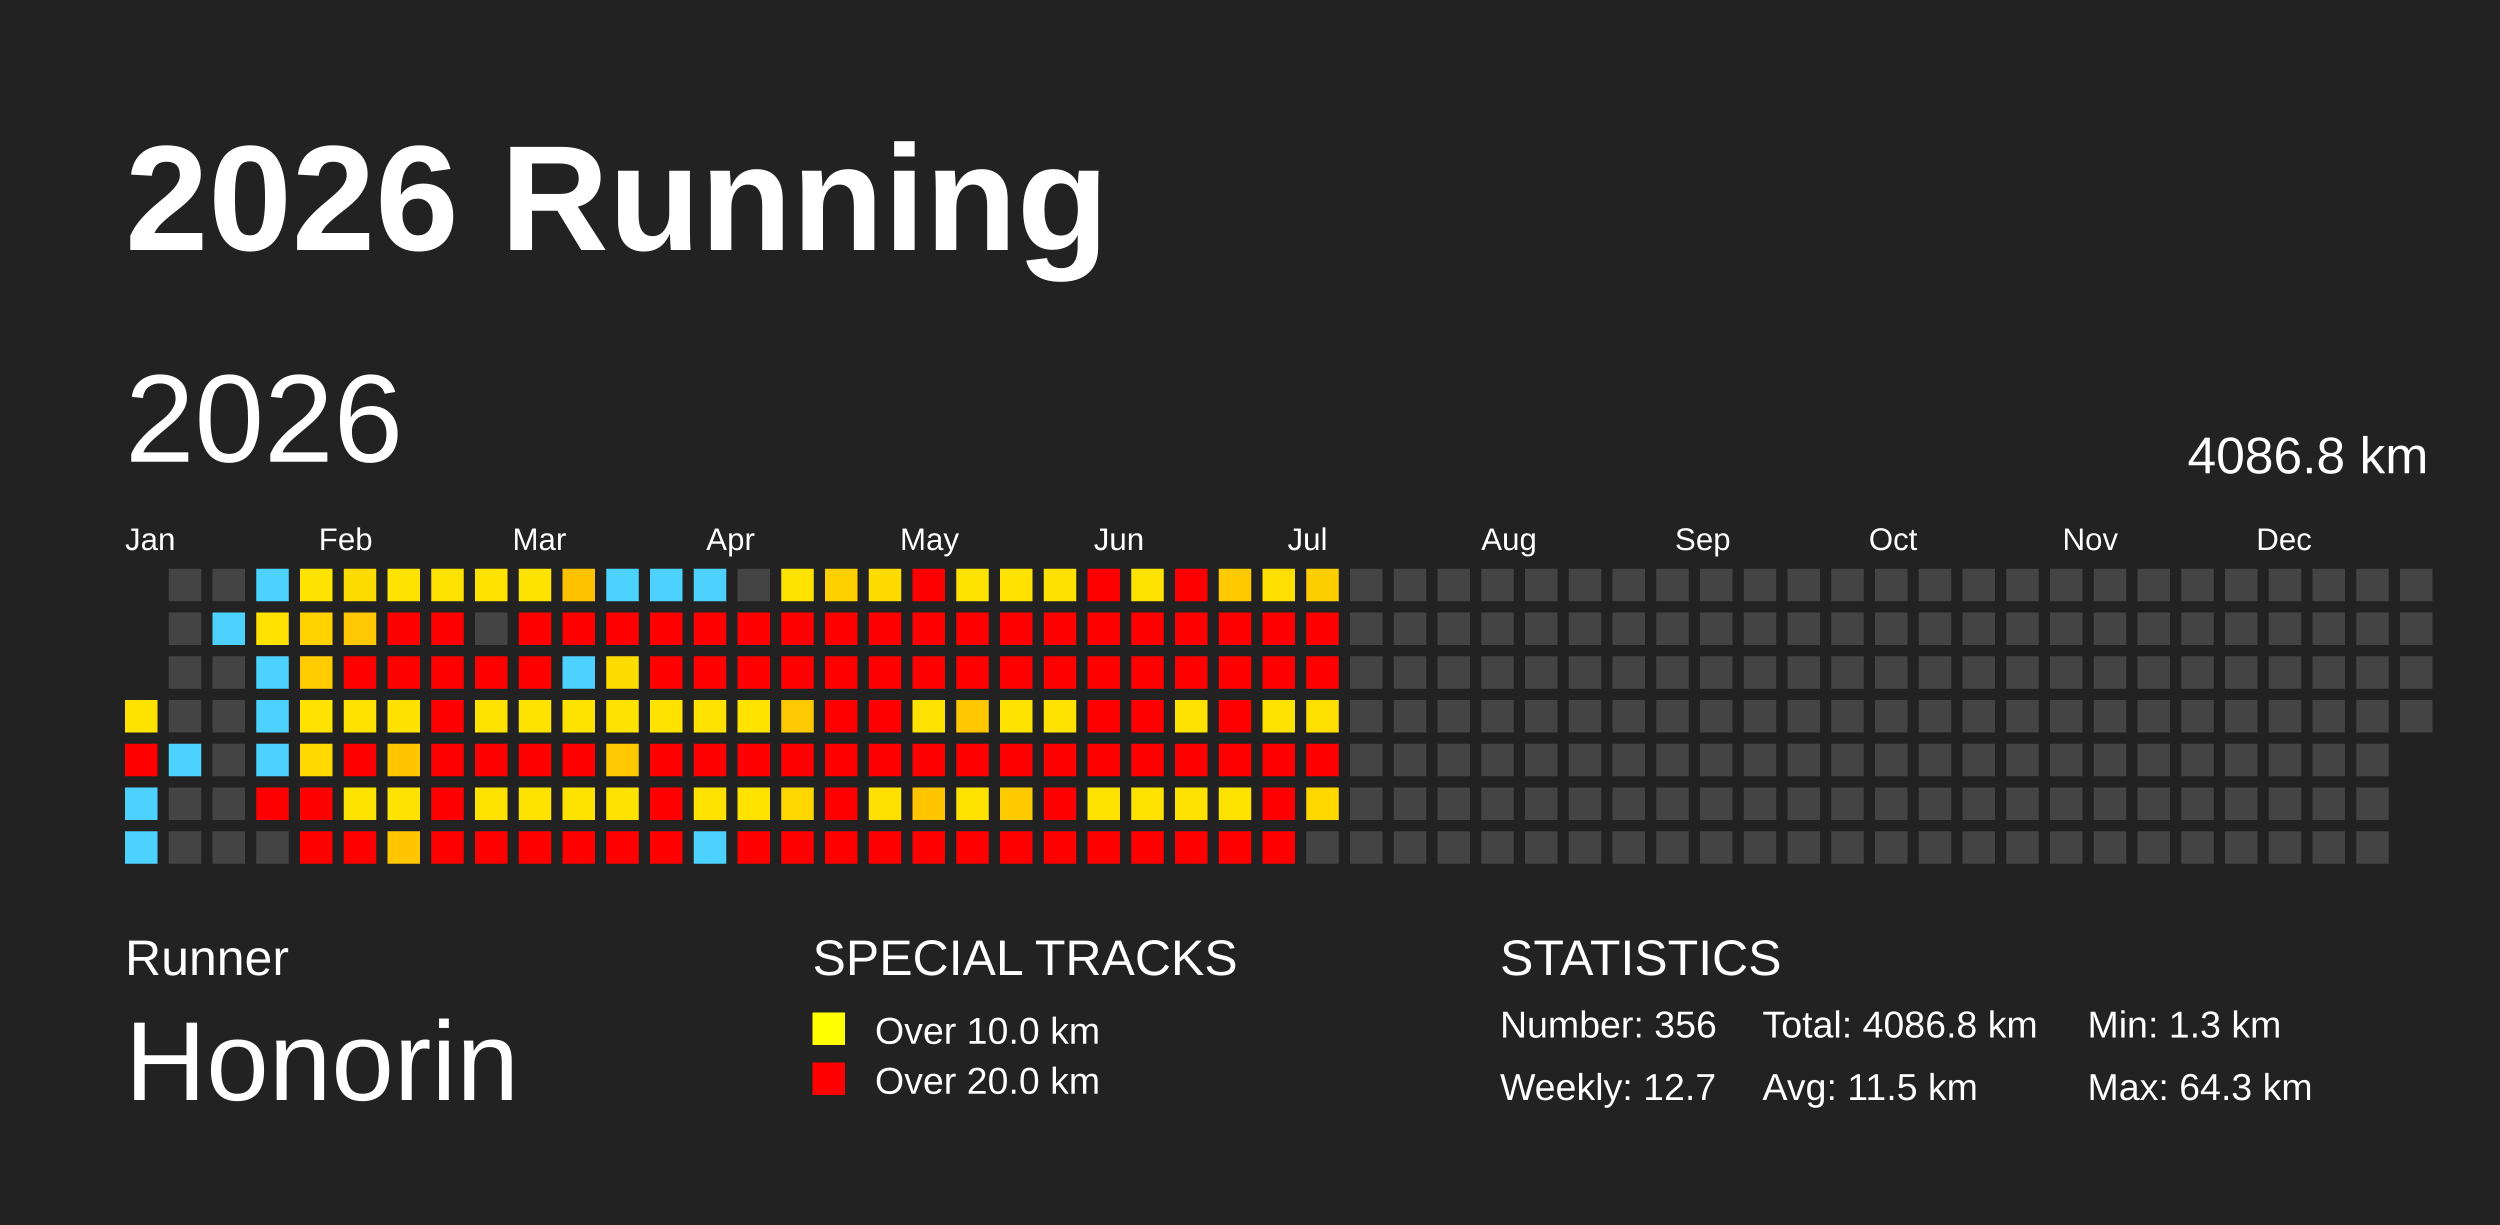
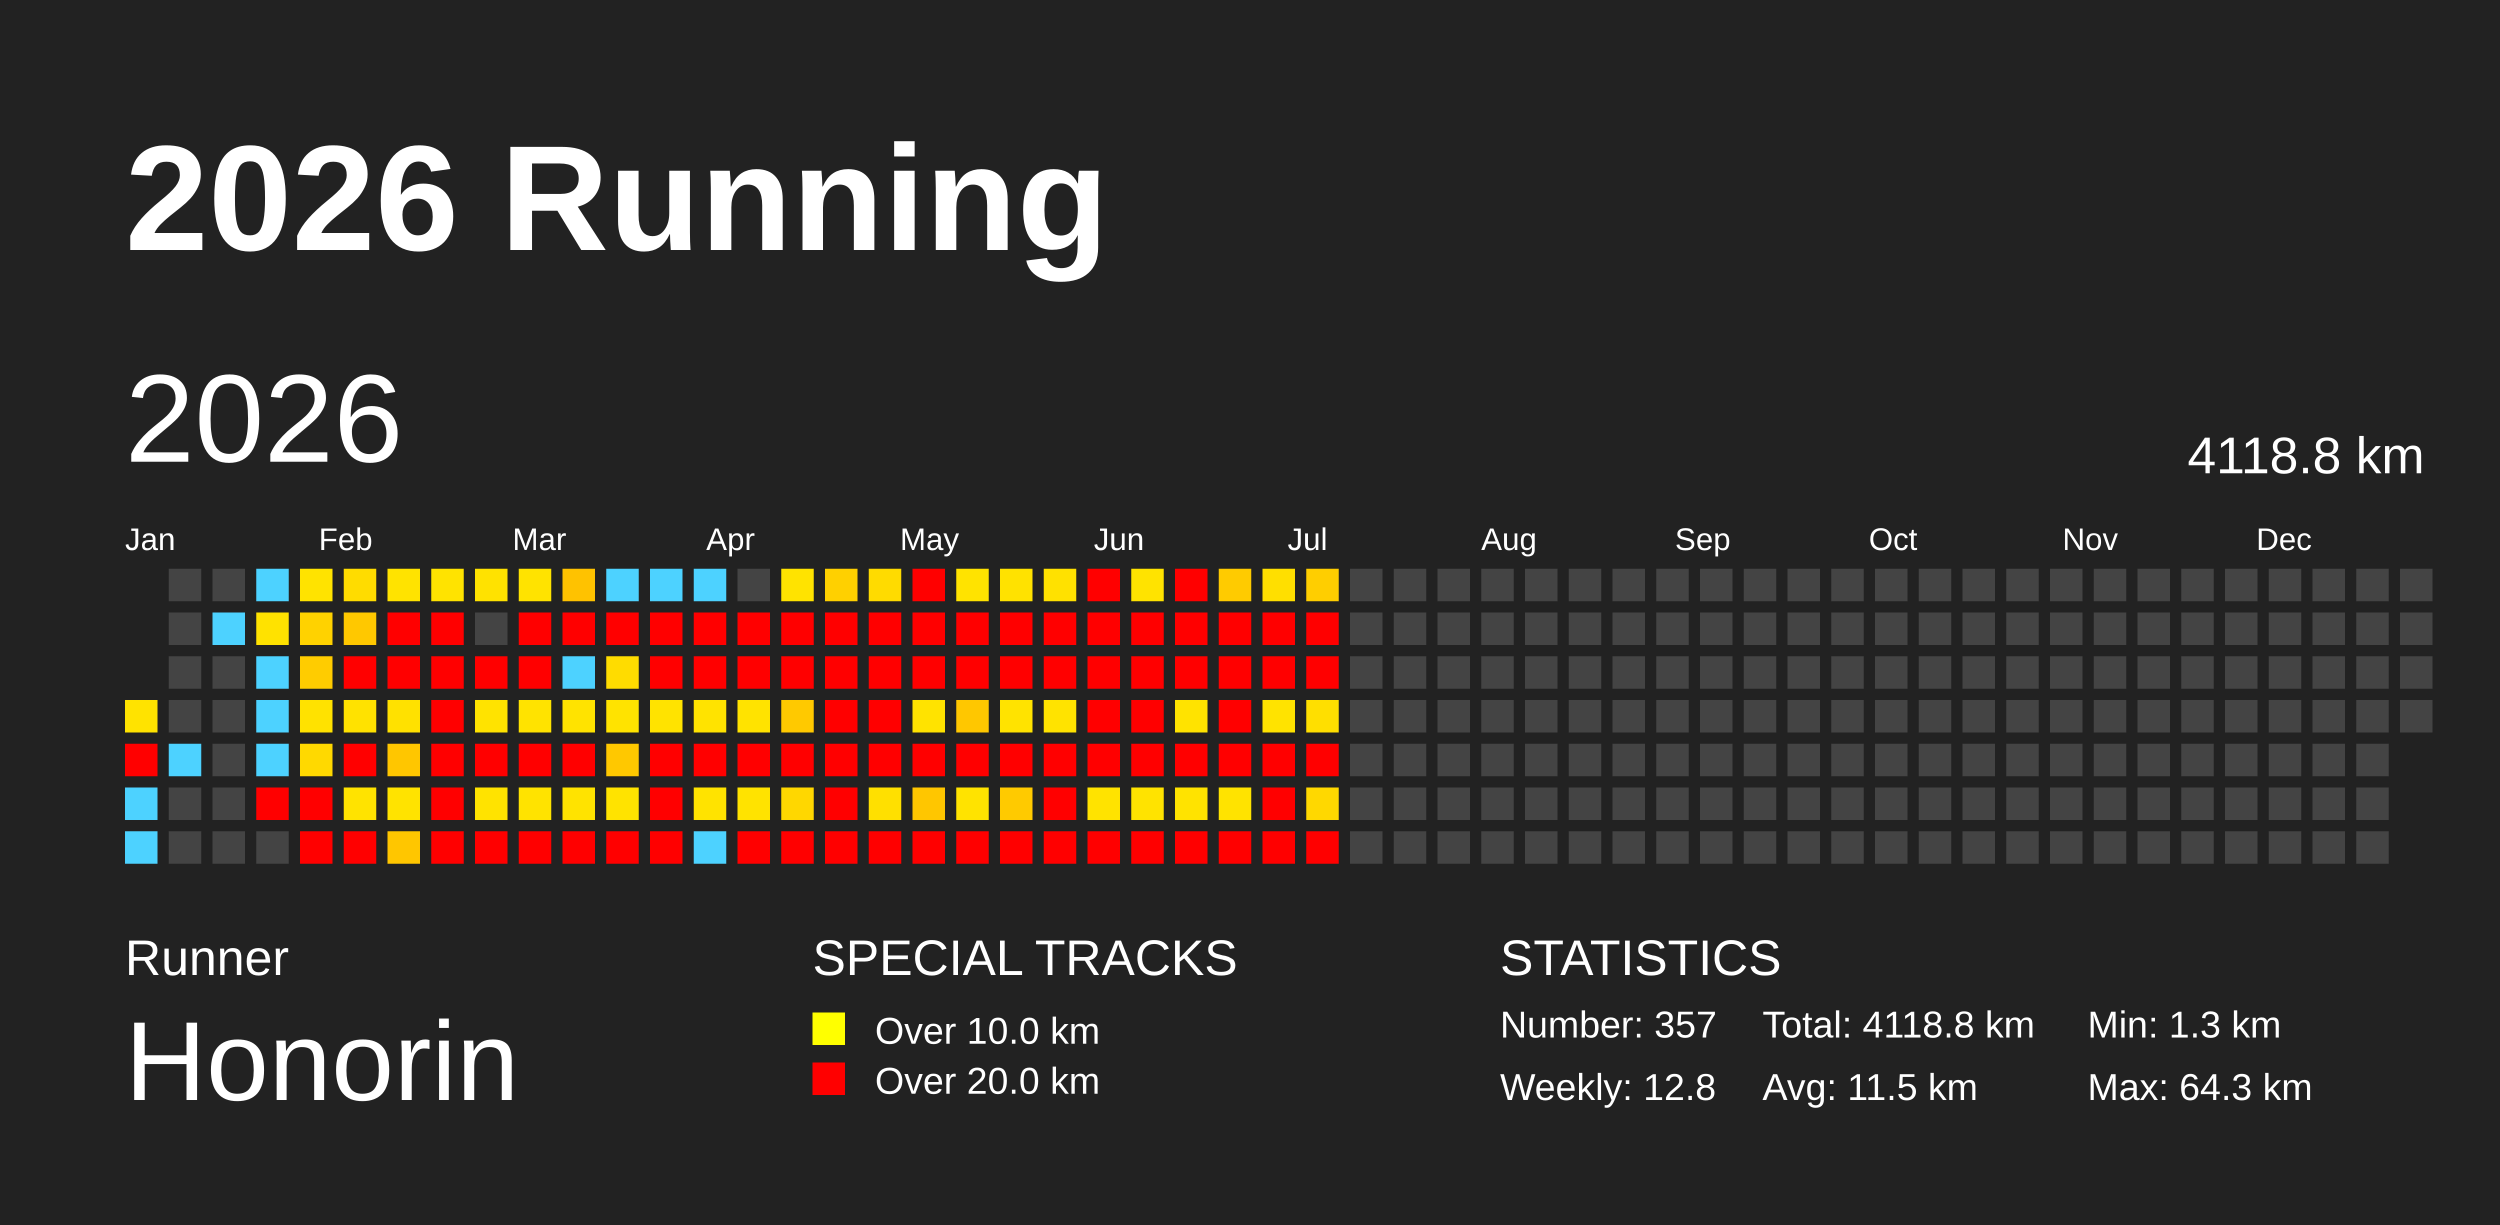
<svg xmlns="http://www.w3.org/2000/svg" baseProfile="full" height="98mm" version="1.1" viewBox="0,0,200,98" width="200mm">
  <defs />
  <rect fill="#222222" height="98" width="200" x="0" y="0" />
  <text fill="#FFFFFF" style="font-size:12px; font-family:Arial; font-weight:bold;" x="10" y="20">2026 Running</text>
  <text fill="#FFFFFF" style="font-size:4px; font-family:Arial" x="10" y="78">Runner</text>
  <text fill="#FFFFFF" style="font-size:9px; font-family:Arial" x="10" y="88">Honorin</text>
  <text fill="#FFFFFF" style="font-size:4px; font-family:Arial" x="65" y="78">SPECIAL TRACKS</text>
  <rect fill="yellow" height="2.6" width="2.6" x="65" y="81" />
  <text fill="#FFFFFF" style="font-size:3px; font-family:Arial" x="70" y="83.5">Over 10.0 km</text>
  <rect fill="red" height="2.6" width="2.6" x="65" y="85" />
  <text fill="#FFFFFF" style="font-size:3px; font-family:Arial" x="70" y="87.5">Over 20.0 km</text>
  <text fill="#FFFFFF" style="font-size:4px; font-family:Arial" x="120" y="78">STATISTICS</text>
-   <text fill="#FFFFFF" style="font-size:3px; font-family:Arial" x="120" y="83">Number: 356</text>
-   <text fill="#FFFFFF" style="font-size:3px; font-family:Arial" x="120" y="88">Weekly: 12.7</text>
-   <text fill="#FFFFFF" style="font-size:3px; font-family:Arial" x="141" y="83">Total: 4086.8 km</text>
+   <text fill="#FFFFFF" style="font-size:3px; font-family:Arial" x="120" y="83">Number: 357</text>
+   <text fill="#FFFFFF" style="font-size:3px; font-family:Arial" x="120" y="88">Weekly: 12.8</text>
+   <text fill="#FFFFFF" style="font-size:3px; font-family:Arial" x="141" y="83">Total: 4118.8 km</text>
  <text fill="#FFFFFF" style="font-size:3px; font-family:Arial" x="141" y="88">Avg: 11.5 km</text>
  <text fill="#FFFFFF" style="font-size:3px; font-family:Arial" x="167" y="83">Min: 1.3 km</text>
  <text fill="#FFFFFF" style="font-size:3px; font-family:Arial" x="167" y="88">Max: 64.3 km</text>
  <text dominant-baseline="hanging" fill="#FFFFFF" style="font-size:10.0px; font-family:Arial;" x="10" y="30">2026</text>
-   <text dominant-baseline="hanging" fill="#FFFFFF" style="font-size:4.125px; font-family:Arial;" x="175" y="35">4086.8 km</text>
+   <text dominant-baseline="hanging" fill="#FFFFFF" style="font-size:4.125px; font-family:Arial;" x="175" y="35">4118.8 km</text>
  <text fill="#FFFFFF" style="font-size:2.5px; font-family:Arial" x="10.0" y="44">Jan</text>
  <text fill="#FFFFFF" style="font-size:2.5px; font-family:Arial" x="25.5" y="44">Feb</text>
  <text fill="#FFFFFF" style="font-size:2.5px; font-family:Arial" x="41.0" y="44">Mar</text>
  <text fill="#FFFFFF" style="font-size:2.5px; font-family:Arial" x="56.5" y="44">Apr</text>
  <text fill="#FFFFFF" style="font-size:2.5px; font-family:Arial" x="72.0" y="44">May</text>
  <text fill="#FFFFFF" style="font-size:2.5px; font-family:Arial" x="87.5" y="44">Jun</text>
  <text fill="#FFFFFF" style="font-size:2.5px; font-family:Arial" x="103.0" y="44">Jul</text>
  <text fill="#FFFFFF" style="font-size:2.5px; font-family:Arial" x="118.5" y="44">Aug</text>
  <text fill="#FFFFFF" style="font-size:2.5px; font-family:Arial" x="134.0" y="44">Sep</text>
  <text fill="#FFFFFF" style="font-size:2.5px; font-family:Arial" x="149.5" y="44">Oct</text>
  <text fill="#FFFFFF" style="font-size:2.5px; font-family:Arial" x="165.0" y="44">Nov</text>
  <text fill="#FFFFFF" style="font-size:2.5px; font-family:Arial" x="180.5" y="44">Dec</text>
  <rect fill="#ffe300" height="2.6" width="2.6" x="10.0" y="56.0" />
  <rect fill="red" height="2.6" width="2.6" x="10.0" y="59.5" />
  <rect fill="#4dd2ff" height="2.6" width="2.6" x="10.0" y="63.0" />
  <rect fill="#4dd2ff" height="2.6" width="2.6" x="10.0" y="66.5" />
  <rect fill="#444444" height="2.6" width="2.6" x="13.5" y="45.5" />
  <rect fill="#444444" height="2.6" width="2.6" x="13.5" y="49.0" />
  <rect fill="#444444" height="2.6" width="2.6" x="13.5" y="52.5" />
  <rect fill="#444444" height="2.6" width="2.6" x="13.5" y="56.0" />
  <rect fill="#4dd2ff" height="2.6" width="2.6" x="13.5" y="59.5" />
  <rect fill="#444444" height="2.6" width="2.6" x="13.5" y="63.0" />
  <rect fill="#444444" height="2.6" width="2.6" x="13.5" y="66.5" />
  <rect fill="#444444" height="2.6" width="2.6" x="17.0" y="45.5" />
  <rect fill="#4dd2ff" height="2.6" width="2.6" x="17.0" y="49.0" />
  <rect fill="#444444" height="2.6" width="2.6" x="17.0" y="52.5" />
  <rect fill="#444444" height="2.6" width="2.6" x="17.0" y="56.0" />
  <rect fill="#444444" height="2.6" width="2.6" x="17.0" y="59.5" />
  <rect fill="#444444" height="2.6" width="2.6" x="17.0" y="63.0" />
  <rect fill="#444444" height="2.6" width="2.6" x="17.0" y="66.5" />
  <rect fill="#4dd2ff" height="2.6" width="2.6" x="20.5" y="45.5" />
  <rect fill="#ffe200" height="2.6" width="2.6" x="20.5" y="49.0" />
  <rect fill="#4dd2ff" height="2.6" width="2.6" x="20.5" y="52.5" />
  <rect fill="#4dd2ff" height="2.6" width="2.6" x="20.5" y="56.0" />
  <rect fill="#4dd2ff" height="2.6" width="2.6" x="20.5" y="59.5" />
  <rect fill="red" height="2.6" width="2.6" x="20.5" y="63.0" />
  <rect fill="#444444" height="2.6" width="2.6" x="20.5" y="66.5" />
  <rect fill="#ffe300" height="2.6" width="2.6" x="24.0" y="45.5" />
  <rect fill="#ffd200" height="2.6" width="2.6" x="24.0" y="49.0" />
  <rect fill="#ffcc00" height="2.6" width="2.6" x="24.0" y="52.5" />
  <rect fill="#ffe200" height="2.6" width="2.6" x="24.0" y="56.0" />
  <rect fill="#ffd900" height="2.6" width="2.6" x="24.0" y="59.5" />
  <rect fill="red" height="2.6" width="2.6" x="24.0" y="63.0" />
  <rect fill="red" height="2.6" width="2.6" x="24.0" y="66.5" />
  <rect fill="#ffdc00" height="2.6" width="2.6" x="27.5" y="45.5" />
  <rect fill="#ffc800" height="2.6" width="2.6" x="27.5" y="49.0" />
  <rect fill="red" height="2.6" width="2.6" x="27.5" y="52.5" />
  <rect fill="#ffe200" height="2.6" width="2.6" x="27.5" y="56.0" />
  <rect fill="red" height="2.6" width="2.6" x="27.5" y="59.5" />
  <rect fill="#ffe300" height="2.6" width="2.6" x="27.5" y="63.0" />
  <rect fill="red" height="2.6" width="2.6" x="27.5" y="66.5" />
  <rect fill="#ffe300" height="2.6" width="2.6" x="31.0" y="45.5" />
  <rect fill="red" height="2.6" width="2.6" x="31.0" y="49.0" />
  <rect fill="red" height="2.6" width="2.6" x="31.0" y="52.5" />
  <rect fill="#ffe100" height="2.6" width="2.6" x="31.0" y="56.0" />
  <rect fill="#ffc600" height="2.6" width="2.6" x="31.0" y="59.5" />
  <rect fill="#ffe300" height="2.6" width="2.6" x="31.0" y="63.0" />
  <rect fill="#ffc600" height="2.6" width="2.6" x="31.0" y="66.5" />
  <rect fill="#ffe300" height="2.6" width="2.6" x="34.5" y="45.5" />
  <rect fill="red" height="2.6" width="2.6" x="34.5" y="49.0" />
  <rect fill="red" height="2.6" width="2.6" x="34.5" y="52.5" />
  <rect fill="red" height="2.6" width="2.6" x="34.5" y="56.0" />
  <rect fill="red" height="2.6" width="2.6" x="34.5" y="59.5" />
  <rect fill="red" height="2.6" width="2.6" x="34.5" y="63.0" />
  <rect fill="red" height="2.6" width="2.6" x="34.5" y="66.5" />
  <rect fill="#ffe200" height="2.6" width="2.6" x="38.0" y="45.5" />
  <rect fill="#444444" height="2.6" width="2.6" x="38.0" y="49.0" />
  <rect fill="red" height="2.6" width="2.6" x="38.0" y="52.5" />
  <rect fill="#ffe300" height="2.6" width="2.6" x="38.0" y="56.0" />
  <rect fill="red" height="2.6" width="2.6" x="38.0" y="59.5" />
  <rect fill="#ffe300" height="2.6" width="2.6" x="38.0" y="63.0" />
  <rect fill="red" height="2.6" width="2.6" x="38.0" y="66.5" />
  <rect fill="#ffe300" height="2.6" width="2.6" x="41.5" y="45.5" />
  <rect fill="red" height="2.6" width="2.6" x="41.5" y="49.0" />
  <rect fill="red" height="2.6" width="2.6" x="41.5" y="52.5" />
  <rect fill="#ffe300" height="2.6" width="2.6" x="41.5" y="56.0" />
  <rect fill="red" height="2.6" width="2.6" x="41.5" y="59.5" />
  <rect fill="#ffe300" height="2.6" width="2.6" x="41.5" y="63.0" />
  <rect fill="red" height="2.6" width="2.6" x="41.5" y="66.5" />
  <rect fill="#ffc200" height="2.6" width="2.6" x="45.0" y="45.5" />
  <rect fill="red" height="2.6" width="2.6" x="45.0" y="49.0" />
  <rect fill="#4dd2ff" height="2.6" width="2.6" x="45.0" y="52.5" />
  <rect fill="#ffe300" height="2.6" width="2.6" x="45.0" y="56.0" />
  <rect fill="red" height="2.6" width="2.6" x="45.0" y="59.5" />
  <rect fill="#ffe300" height="2.6" width="2.6" x="45.0" y="63.0" />
  <rect fill="red" height="2.6" width="2.6" x="45.0" y="66.5" />
  <rect fill="#4dd2ff" height="2.6" width="2.6" x="48.5" y="45.5" />
  <rect fill="red" height="2.6" width="2.6" x="48.5" y="49.0" />
  <rect fill="#ffdc00" height="2.6" width="2.6" x="48.5" y="52.5" />
  <rect fill="#ffe300" height="2.6" width="2.6" x="48.5" y="56.0" />
  <rect fill="#ffc800" height="2.6" width="2.6" x="48.5" y="59.5" />
  <rect fill="#ffe300" height="2.6" width="2.6" x="48.5" y="63.0" />
  <rect fill="red" height="2.6" width="2.6" x="48.5" y="66.5" />
  <rect fill="#4dd2ff" height="2.6" width="2.6" x="52.0" y="45.5" />
  <rect fill="red" height="2.6" width="2.6" x="52.0" y="49.0" />
  <rect fill="red" height="2.6" width="2.6" x="52.0" y="52.5" />
  <rect fill="#ffe300" height="2.6" width="2.6" x="52.0" y="56.0" />
  <rect fill="red" height="2.6" width="2.6" x="52.0" y="59.5" />
  <rect fill="red" height="2.6" width="2.6" x="52.0" y="63.0" />
  <rect fill="red" height="2.6" width="2.6" x="52.0" y="66.5" />
  <rect fill="#4dd2ff" height="2.6" width="2.6" x="55.5" y="45.5" />
  <rect fill="red" height="2.6" width="2.6" x="55.5" y="49.0" />
  <rect fill="red" height="2.6" width="2.6" x="55.5" y="52.5" />
  <rect fill="#ffe300" height="2.6" width="2.6" x="55.5" y="56.0" />
  <rect fill="red" height="2.6" width="2.6" x="55.5" y="59.5" />
  <rect fill="#ffe300" height="2.6" width="2.6" x="55.5" y="63.0" />
  <rect fill="#4dd2ff" height="2.6" width="2.6" x="55.5" y="66.5" />
  <rect fill="#444444" height="2.6" width="2.6" x="59.0" y="45.5" />
  <rect fill="red" height="2.6" width="2.6" x="59.0" y="49.0" />
  <rect fill="red" height="2.6" width="2.6" x="59.0" y="52.5" />
  <rect fill="#ffe300" height="2.6" width="2.6" x="59.0" y="56.0" />
  <rect fill="red" height="2.6" width="2.6" x="59.0" y="59.5" />
  <rect fill="#ffe300" height="2.6" width="2.6" x="59.0" y="63.0" />
  <rect fill="red" height="2.6" width="2.6" x="59.0" y="66.5" />
  <rect fill="#ffe300" height="2.6" width="2.6" x="62.5" y="45.5" />
  <rect fill="red" height="2.6" width="2.6" x="62.5" y="49.0" />
  <rect fill="red" height="2.6" width="2.6" x="62.5" y="52.5" />
  <rect fill="#ffc900" height="2.6" width="2.6" x="62.5" y="56.0" />
  <rect fill="red" height="2.6" width="2.6" x="62.5" y="59.5" />
  <rect fill="#ffd700" height="2.6" width="2.6" x="62.5" y="63.0" />
  <rect fill="red" height="2.6" width="2.6" x="62.5" y="66.5" />
  <rect fill="#ffd000" height="2.6" width="2.6" x="66.0" y="45.5" />
  <rect fill="red" height="2.6" width="2.6" x="66.0" y="49.0" />
  <rect fill="red" height="2.6" width="2.6" x="66.0" y="52.5" />
  <rect fill="red" height="2.6" width="2.6" x="66.0" y="56.0" />
  <rect fill="red" height="2.6" width="2.6" x="66.0" y="59.5" />
  <rect fill="red" height="2.6" width="2.6" x="66.0" y="63.0" />
  <rect fill="red" height="2.6" width="2.6" x="66.0" y="66.5" />
  <rect fill="#ffdb00" height="2.6" width="2.6" x="69.5" y="45.5" />
  <rect fill="red" height="2.6" width="2.6" x="69.5" y="49.0" />
  <rect fill="red" height="2.6" width="2.6" x="69.5" y="52.5" />
  <rect fill="red" height="2.6" width="2.6" x="69.5" y="56.0" />
  <rect fill="red" height="2.6" width="2.6" x="69.5" y="59.5" />
  <rect fill="#ffe000" height="2.6" width="2.6" x="69.5" y="63.0" />
  <rect fill="red" height="2.6" width="2.6" x="69.5" y="66.5" />
  <rect fill="red" height="2.6" width="2.6" x="73.0" y="45.5" />
  <rect fill="red" height="2.6" width="2.6" x="73.0" y="49.0" />
  <rect fill="red" height="2.6" width="2.6" x="73.0" y="52.5" />
  <rect fill="#ffe300" height="2.6" width="2.6" x="73.0" y="56.0" />
  <rect fill="red" height="2.6" width="2.6" x="73.0" y="59.5" />
  <rect fill="#ffc600" height="2.6" width="2.6" x="73.0" y="63.0" />
  <rect fill="red" height="2.6" width="2.6" x="73.0" y="66.5" />
  <rect fill="#ffe300" height="2.6" width="2.6" x="76.5" y="45.5" />
  <rect fill="red" height="2.6" width="2.6" x="76.5" y="49.0" />
  <rect fill="red" height="2.6" width="2.6" x="76.5" y="52.5" />
  <rect fill="#ffc700" height="2.6" width="2.6" x="76.5" y="56.0" />
  <rect fill="red" height="2.6" width="2.6" x="76.5" y="59.5" />
  <rect fill="#ffe300" height="2.6" width="2.6" x="76.5" y="63.0" />
  <rect fill="red" height="2.6" width="2.6" x="76.5" y="66.5" />
  <rect fill="#ffe200" height="2.6" width="2.6" x="80.0" y="45.5" />
  <rect fill="red" height="2.6" width="2.6" x="80.0" y="49.0" />
  <rect fill="red" height="2.6" width="2.6" x="80.0" y="52.5" />
  <rect fill="#ffe300" height="2.6" width="2.6" x="80.0" y="56.0" />
  <rect fill="red" height="2.6" width="2.6" x="80.0" y="59.5" />
  <rect fill="#ffca00" height="2.6" width="2.6" x="80.0" y="63.0" />
  <rect fill="red" height="2.6" width="2.6" x="80.0" y="66.5" />
  <rect fill="#ffe100" height="2.6" width="2.6" x="83.5" y="45.5" />
  <rect fill="red" height="2.6" width="2.6" x="83.5" y="49.0" />
  <rect fill="red" height="2.6" width="2.6" x="83.5" y="52.5" />
  <rect fill="#ffe300" height="2.6" width="2.6" x="83.5" y="56.0" />
  <rect fill="red" height="2.6" width="2.6" x="83.5" y="59.5" />
  <rect fill="red" height="2.6" width="2.6" x="83.5" y="63.0" />
  <rect fill="red" height="2.6" width="2.6" x="83.5" y="66.5" />
  <rect fill="red" height="2.6" width="2.6" x="87.0" y="45.5" />
  <rect fill="red" height="2.6" width="2.6" x="87.0" y="49.0" />
  <rect fill="red" height="2.6" width="2.6" x="87.0" y="52.5" />
  <rect fill="red" height="2.6" width="2.6" x="87.0" y="56.0" />
  <rect fill="red" height="2.6" width="2.6" x="87.0" y="59.5" />
  <rect fill="#ffe300" height="2.6" width="2.6" x="87.0" y="63.0" />
  <rect fill="red" height="2.6" width="2.6" x="87.0" y="66.5" />
  <rect fill="#ffe300" height="2.6" width="2.6" x="90.5" y="45.5" />
  <rect fill="red" height="2.6" width="2.6" x="90.5" y="49.0" />
  <rect fill="red" height="2.6" width="2.6" x="90.5" y="52.5" />
  <rect fill="red" height="2.6" width="2.6" x="90.5" y="56.0" />
  <rect fill="red" height="2.6" width="2.6" x="90.5" y="59.5" />
  <rect fill="#ffe300" height="2.6" width="2.6" x="90.5" y="63.0" />
  <rect fill="red" height="2.6" width="2.6" x="90.5" y="66.5" />
  <rect fill="red" height="2.6" width="2.6" x="94.0" y="45.5" />
  <rect fill="red" height="2.6" width="2.6" x="94.0" y="49.0" />
  <rect fill="red" height="2.6" width="2.6" x="94.0" y="52.5" />
  <rect fill="#ffe300" height="2.6" width="2.6" x="94.0" y="56.0" />
  <rect fill="red" height="2.6" width="2.6" x="94.0" y="59.5" />
  <rect fill="#ffe300" height="2.6" width="2.6" x="94.0" y="63.0" />
  <rect fill="red" height="2.6" width="2.6" x="94.0" y="66.5" />
  <rect fill="#ffcb00" height="2.6" width="2.6" x="97.5" y="45.5" />
  <rect fill="red" height="2.6" width="2.6" x="97.5" y="49.0" />
  <rect fill="red" height="2.6" width="2.6" x="97.5" y="52.5" />
  <rect fill="red" height="2.6" width="2.6" x="97.5" y="56.0" />
  <rect fill="red" height="2.6" width="2.6" x="97.5" y="59.5" />
  <rect fill="#ffe300" height="2.6" width="2.6" x="97.5" y="63.0" />
  <rect fill="red" height="2.6" width="2.6" x="97.5" y="66.5" />
  <rect fill="#ffdf00" height="2.6" width="2.6" x="101.0" y="45.5" />
  <rect fill="red" height="2.6" width="2.6" x="101.0" y="49.0" />
  <rect fill="red" height="2.6" width="2.6" x="101.0" y="52.5" />
  <rect fill="#ffe300" height="2.6" width="2.6" x="101.0" y="56.0" />
  <rect fill="red" height="2.6" width="2.6" x="101.0" y="59.5" />
  <rect fill="red" height="2.6" width="2.6" x="101.0" y="63.0" />
  <rect fill="red" height="2.6" width="2.6" x="101.0" y="66.5" />
  <rect fill="#ffce00" height="2.6" width="2.6" x="104.5" y="45.5" />
  <rect fill="red" height="2.6" width="2.6" x="104.5" y="49.0" />
  <rect fill="red" height="2.6" width="2.6" x="104.5" y="52.5" />
  <rect fill="#ffdf00" height="2.6" width="2.6" x="104.5" y="56.0" />
  <rect fill="red" height="2.6" width="2.6" x="104.5" y="59.5" />
  <rect fill="#ffd800" height="2.6" width="2.6" x="104.5" y="63.0" />
-   <rect fill="#444444" height="2.6" width="2.6" x="104.5" y="66.5" />
+   <rect fill="red" height="2.6" width="2.6" x="104.5" y="66.5" />
  <rect fill="#444444" height="2.6" width="2.6" x="108.0" y="45.5" />
  <rect fill="#444444" height="2.6" width="2.6" x="108.0" y="49.0" />
  <rect fill="#444444" height="2.6" width="2.6" x="108.0" y="52.5" />
  <rect fill="#444444" height="2.6" width="2.6" x="108.0" y="56.0" />
  <rect fill="#444444" height="2.6" width="2.6" x="108.0" y="59.5" />
  <rect fill="#444444" height="2.6" width="2.6" x="108.0" y="63.0" />
  <rect fill="#444444" height="2.6" width="2.6" x="108.0" y="66.5" />
  <rect fill="#444444" height="2.6" width="2.6" x="111.5" y="45.5" />
  <rect fill="#444444" height="2.6" width="2.6" x="111.5" y="49.0" />
  <rect fill="#444444" height="2.6" width="2.6" x="111.5" y="52.5" />
  <rect fill="#444444" height="2.6" width="2.6" x="111.5" y="56.0" />
  <rect fill="#444444" height="2.6" width="2.6" x="111.5" y="59.5" />
  <rect fill="#444444" height="2.6" width="2.6" x="111.5" y="63.0" />
  <rect fill="#444444" height="2.6" width="2.6" x="111.5" y="66.5" />
  <rect fill="#444444" height="2.6" width="2.6" x="115.0" y="45.5" />
  <rect fill="#444444" height="2.6" width="2.6" x="115.0" y="49.0" />
  <rect fill="#444444" height="2.6" width="2.6" x="115.0" y="52.5" />
  <rect fill="#444444" height="2.6" width="2.6" x="115.0" y="56.0" />
  <rect fill="#444444" height="2.6" width="2.6" x="115.0" y="59.5" />
  <rect fill="#444444" height="2.6" width="2.6" x="115.0" y="63.0" />
  <rect fill="#444444" height="2.6" width="2.6" x="115.0" y="66.5" />
  <rect fill="#444444" height="2.6" width="2.6" x="118.5" y="45.5" />
  <rect fill="#444444" height="2.6" width="2.6" x="118.5" y="49.0" />
  <rect fill="#444444" height="2.6" width="2.6" x="118.5" y="52.5" />
  <rect fill="#444444" height="2.6" width="2.6" x="118.5" y="56.0" />
  <rect fill="#444444" height="2.6" width="2.6" x="118.5" y="59.5" />
  <rect fill="#444444" height="2.6" width="2.6" x="118.5" y="63.0" />
  <rect fill="#444444" height="2.6" width="2.6" x="118.5" y="66.5" />
  <rect fill="#444444" height="2.6" width="2.6" x="122.0" y="45.5" />
  <rect fill="#444444" height="2.6" width="2.6" x="122.0" y="49.0" />
  <rect fill="#444444" height="2.6" width="2.6" x="122.0" y="52.5" />
  <rect fill="#444444" height="2.6" width="2.6" x="122.0" y="56.0" />
  <rect fill="#444444" height="2.6" width="2.6" x="122.0" y="59.5" />
  <rect fill="#444444" height="2.6" width="2.6" x="122.0" y="63.0" />
  <rect fill="#444444" height="2.6" width="2.6" x="122.0" y="66.5" />
  <rect fill="#444444" height="2.6" width="2.6" x="125.5" y="45.5" />
  <rect fill="#444444" height="2.6" width="2.6" x="125.5" y="49.0" />
  <rect fill="#444444" height="2.6" width="2.6" x="125.5" y="52.5" />
  <rect fill="#444444" height="2.6" width="2.6" x="125.5" y="56.0" />
  <rect fill="#444444" height="2.6" width="2.6" x="125.5" y="59.5" />
  <rect fill="#444444" height="2.6" width="2.6" x="125.5" y="63.0" />
  <rect fill="#444444" height="2.6" width="2.6" x="125.5" y="66.5" />
  <rect fill="#444444" height="2.6" width="2.6" x="129.0" y="45.5" />
  <rect fill="#444444" height="2.6" width="2.6" x="129.0" y="49.0" />
  <rect fill="#444444" height="2.6" width="2.6" x="129.0" y="52.5" />
  <rect fill="#444444" height="2.6" width="2.6" x="129.0" y="56.0" />
  <rect fill="#444444" height="2.6" width="2.6" x="129.0" y="59.5" />
  <rect fill="#444444" height="2.6" width="2.6" x="129.0" y="63.0" />
  <rect fill="#444444" height="2.6" width="2.6" x="129.0" y="66.5" />
  <rect fill="#444444" height="2.6" width="2.6" x="132.5" y="45.5" />
  <rect fill="#444444" height="2.6" width="2.6" x="132.5" y="49.0" />
  <rect fill="#444444" height="2.6" width="2.6" x="132.5" y="52.5" />
  <rect fill="#444444" height="2.6" width="2.6" x="132.5" y="56.0" />
  <rect fill="#444444" height="2.6" width="2.6" x="132.5" y="59.5" />
  <rect fill="#444444" height="2.6" width="2.6" x="132.5" y="63.0" />
  <rect fill="#444444" height="2.6" width="2.6" x="132.5" y="66.5" />
  <rect fill="#444444" height="2.6" width="2.6" x="136.0" y="45.5" />
  <rect fill="#444444" height="2.6" width="2.6" x="136.0" y="49.0" />
  <rect fill="#444444" height="2.6" width="2.6" x="136.0" y="52.5" />
  <rect fill="#444444" height="2.6" width="2.6" x="136.0" y="56.0" />
  <rect fill="#444444" height="2.6" width="2.6" x="136.0" y="59.5" />
  <rect fill="#444444" height="2.6" width="2.6" x="136.0" y="63.0" />
  <rect fill="#444444" height="2.6" width="2.6" x="136.0" y="66.5" />
  <rect fill="#444444" height="2.6" width="2.6" x="139.5" y="45.5" />
  <rect fill="#444444" height="2.6" width="2.6" x="139.5" y="49.0" />
  <rect fill="#444444" height="2.6" width="2.6" x="139.5" y="52.5" />
  <rect fill="#444444" height="2.6" width="2.6" x="139.5" y="56.0" />
  <rect fill="#444444" height="2.6" width="2.6" x="139.5" y="59.5" />
  <rect fill="#444444" height="2.6" width="2.6" x="139.5" y="63.0" />
  <rect fill="#444444" height="2.6" width="2.6" x="139.5" y="66.5" />
  <rect fill="#444444" height="2.6" width="2.6" x="143.0" y="45.5" />
  <rect fill="#444444" height="2.6" width="2.6" x="143.0" y="49.0" />
  <rect fill="#444444" height="2.6" width="2.6" x="143.0" y="52.5" />
  <rect fill="#444444" height="2.6" width="2.6" x="143.0" y="56.0" />
  <rect fill="#444444" height="2.6" width="2.6" x="143.0" y="59.5" />
  <rect fill="#444444" height="2.6" width="2.6" x="143.0" y="63.0" />
  <rect fill="#444444" height="2.6" width="2.6" x="143.0" y="66.5" />
  <rect fill="#444444" height="2.6" width="2.6" x="146.5" y="45.5" />
  <rect fill="#444444" height="2.6" width="2.6" x="146.5" y="49.0" />
  <rect fill="#444444" height="2.6" width="2.6" x="146.5" y="52.5" />
  <rect fill="#444444" height="2.6" width="2.6" x="146.5" y="56.0" />
  <rect fill="#444444" height="2.6" width="2.6" x="146.5" y="59.5" />
  <rect fill="#444444" height="2.6" width="2.6" x="146.5" y="63.0" />
  <rect fill="#444444" height="2.6" width="2.6" x="146.5" y="66.5" />
  <rect fill="#444444" height="2.6" width="2.6" x="150.0" y="45.5" />
  <rect fill="#444444" height="2.6" width="2.6" x="150.0" y="49.0" />
  <rect fill="#444444" height="2.6" width="2.6" x="150.0" y="52.5" />
  <rect fill="#444444" height="2.6" width="2.6" x="150.0" y="56.0" />
  <rect fill="#444444" height="2.6" width="2.6" x="150.0" y="59.5" />
  <rect fill="#444444" height="2.6" width="2.6" x="150.0" y="63.0" />
  <rect fill="#444444" height="2.6" width="2.6" x="150.0" y="66.5" />
  <rect fill="#444444" height="2.6" width="2.6" x="153.5" y="45.5" />
  <rect fill="#444444" height="2.6" width="2.6" x="153.5" y="49.0" />
  <rect fill="#444444" height="2.6" width="2.6" x="153.5" y="52.5" />
  <rect fill="#444444" height="2.6" width="2.6" x="153.5" y="56.0" />
  <rect fill="#444444" height="2.6" width="2.6" x="153.5" y="59.5" />
  <rect fill="#444444" height="2.6" width="2.6" x="153.5" y="63.0" />
  <rect fill="#444444" height="2.6" width="2.6" x="153.5" y="66.5" />
  <rect fill="#444444" height="2.6" width="2.6" x="157.0" y="45.5" />
  <rect fill="#444444" height="2.6" width="2.6" x="157.0" y="49.0" />
  <rect fill="#444444" height="2.6" width="2.6" x="157.0" y="52.5" />
  <rect fill="#444444" height="2.6" width="2.6" x="157.0" y="56.0" />
  <rect fill="#444444" height="2.6" width="2.6" x="157.0" y="59.5" />
  <rect fill="#444444" height="2.6" width="2.6" x="157.0" y="63.0" />
  <rect fill="#444444" height="2.6" width="2.6" x="157.0" y="66.5" />
  <rect fill="#444444" height="2.6" width="2.6" x="160.5" y="45.5" />
  <rect fill="#444444" height="2.6" width="2.6" x="160.5" y="49.0" />
  <rect fill="#444444" height="2.6" width="2.6" x="160.5" y="52.5" />
  <rect fill="#444444" height="2.6" width="2.6" x="160.5" y="56.0" />
  <rect fill="#444444" height="2.6" width="2.6" x="160.5" y="59.5" />
  <rect fill="#444444" height="2.6" width="2.6" x="160.5" y="63.0" />
  <rect fill="#444444" height="2.6" width="2.6" x="160.5" y="66.5" />
  <rect fill="#444444" height="2.6" width="2.6" x="164.0" y="45.5" />
  <rect fill="#444444" height="2.6" width="2.6" x="164.0" y="49.0" />
  <rect fill="#444444" height="2.6" width="2.6" x="164.0" y="52.5" />
  <rect fill="#444444" height="2.6" width="2.6" x="164.0" y="56.0" />
  <rect fill="#444444" height="2.6" width="2.6" x="164.0" y="59.5" />
  <rect fill="#444444" height="2.6" width="2.6" x="164.0" y="63.0" />
  <rect fill="#444444" height="2.6" width="2.6" x="164.0" y="66.5" />
  <rect fill="#444444" height="2.6" width="2.6" x="167.5" y="45.5" />
  <rect fill="#444444" height="2.6" width="2.6" x="167.5" y="49.0" />
  <rect fill="#444444" height="2.6" width="2.6" x="167.5" y="52.5" />
  <rect fill="#444444" height="2.6" width="2.6" x="167.5" y="56.0" />
  <rect fill="#444444" height="2.6" width="2.6" x="167.5" y="59.5" />
  <rect fill="#444444" height="2.6" width="2.6" x="167.5" y="63.0" />
  <rect fill="#444444" height="2.6" width="2.6" x="167.5" y="66.5" />
  <rect fill="#444444" height="2.6" width="2.6" x="171.0" y="45.5" />
  <rect fill="#444444" height="2.6" width="2.6" x="171.0" y="49.0" />
  <rect fill="#444444" height="2.6" width="2.6" x="171.0" y="52.5" />
  <rect fill="#444444" height="2.6" width="2.6" x="171.0" y="56.0" />
  <rect fill="#444444" height="2.6" width="2.6" x="171.0" y="59.5" />
  <rect fill="#444444" height="2.6" width="2.6" x="171.0" y="63.0" />
  <rect fill="#444444" height="2.6" width="2.6" x="171.0" y="66.5" />
  <rect fill="#444444" height="2.6" width="2.6" x="174.5" y="45.5" />
  <rect fill="#444444" height="2.6" width="2.6" x="174.5" y="49.0" />
  <rect fill="#444444" height="2.6" width="2.6" x="174.5" y="52.5" />
  <rect fill="#444444" height="2.6" width="2.6" x="174.5" y="56.0" />
  <rect fill="#444444" height="2.6" width="2.6" x="174.5" y="59.5" />
  <rect fill="#444444" height="2.6" width="2.6" x="174.5" y="63.0" />
  <rect fill="#444444" height="2.6" width="2.6" x="174.5" y="66.5" />
  <rect fill="#444444" height="2.6" width="2.6" x="178.0" y="45.5" />
  <rect fill="#444444" height="2.6" width="2.6" x="178.0" y="49.0" />
  <rect fill="#444444" height="2.6" width="2.6" x="178.0" y="52.5" />
  <rect fill="#444444" height="2.6" width="2.6" x="178.0" y="56.0" />
  <rect fill="#444444" height="2.6" width="2.6" x="178.0" y="59.5" />
  <rect fill="#444444" height="2.6" width="2.6" x="178.0" y="63.0" />
  <rect fill="#444444" height="2.6" width="2.6" x="178.0" y="66.5" />
  <rect fill="#444444" height="2.6" width="2.6" x="181.5" y="45.5" />
  <rect fill="#444444" height="2.6" width="2.6" x="181.5" y="49.0" />
  <rect fill="#444444" height="2.6" width="2.6" x="181.5" y="52.5" />
  <rect fill="#444444" height="2.6" width="2.6" x="181.5" y="56.0" />
  <rect fill="#444444" height="2.6" width="2.6" x="181.5" y="59.5" />
  <rect fill="#444444" height="2.6" width="2.6" x="181.5" y="63.0" />
  <rect fill="#444444" height="2.6" width="2.6" x="181.5" y="66.5" />
  <rect fill="#444444" height="2.6" width="2.6" x="185.0" y="45.5" />
  <rect fill="#444444" height="2.6" width="2.6" x="185.0" y="49.0" />
  <rect fill="#444444" height="2.6" width="2.6" x="185.0" y="52.5" />
  <rect fill="#444444" height="2.6" width="2.6" x="185.0" y="56.0" />
  <rect fill="#444444" height="2.6" width="2.6" x="185.0" y="59.5" />
  <rect fill="#444444" height="2.6" width="2.6" x="185.0" y="63.0" />
  <rect fill="#444444" height="2.6" width="2.6" x="185.0" y="66.5" />
  <rect fill="#444444" height="2.6" width="2.6" x="188.5" y="45.5" />
  <rect fill="#444444" height="2.6" width="2.6" x="188.5" y="49.0" />
  <rect fill="#444444" height="2.6" width="2.6" x="188.5" y="52.5" />
  <rect fill="#444444" height="2.6" width="2.6" x="188.5" y="56.0" />
  <rect fill="#444444" height="2.6" width="2.6" x="188.5" y="59.5" />
  <rect fill="#444444" height="2.6" width="2.6" x="188.5" y="63.0" />
  <rect fill="#444444" height="2.6" width="2.6" x="188.5" y="66.5" />
  <rect fill="#444444" height="2.6" width="2.6" x="192.0" y="45.5" />
  <rect fill="#444444" height="2.6" width="2.6" x="192.0" y="49.0" />
  <rect fill="#444444" height="2.6" width="2.6" x="192.0" y="52.5" />
  <rect fill="#444444" height="2.6" width="2.6" x="192.0" y="56.0" />
</svg>
